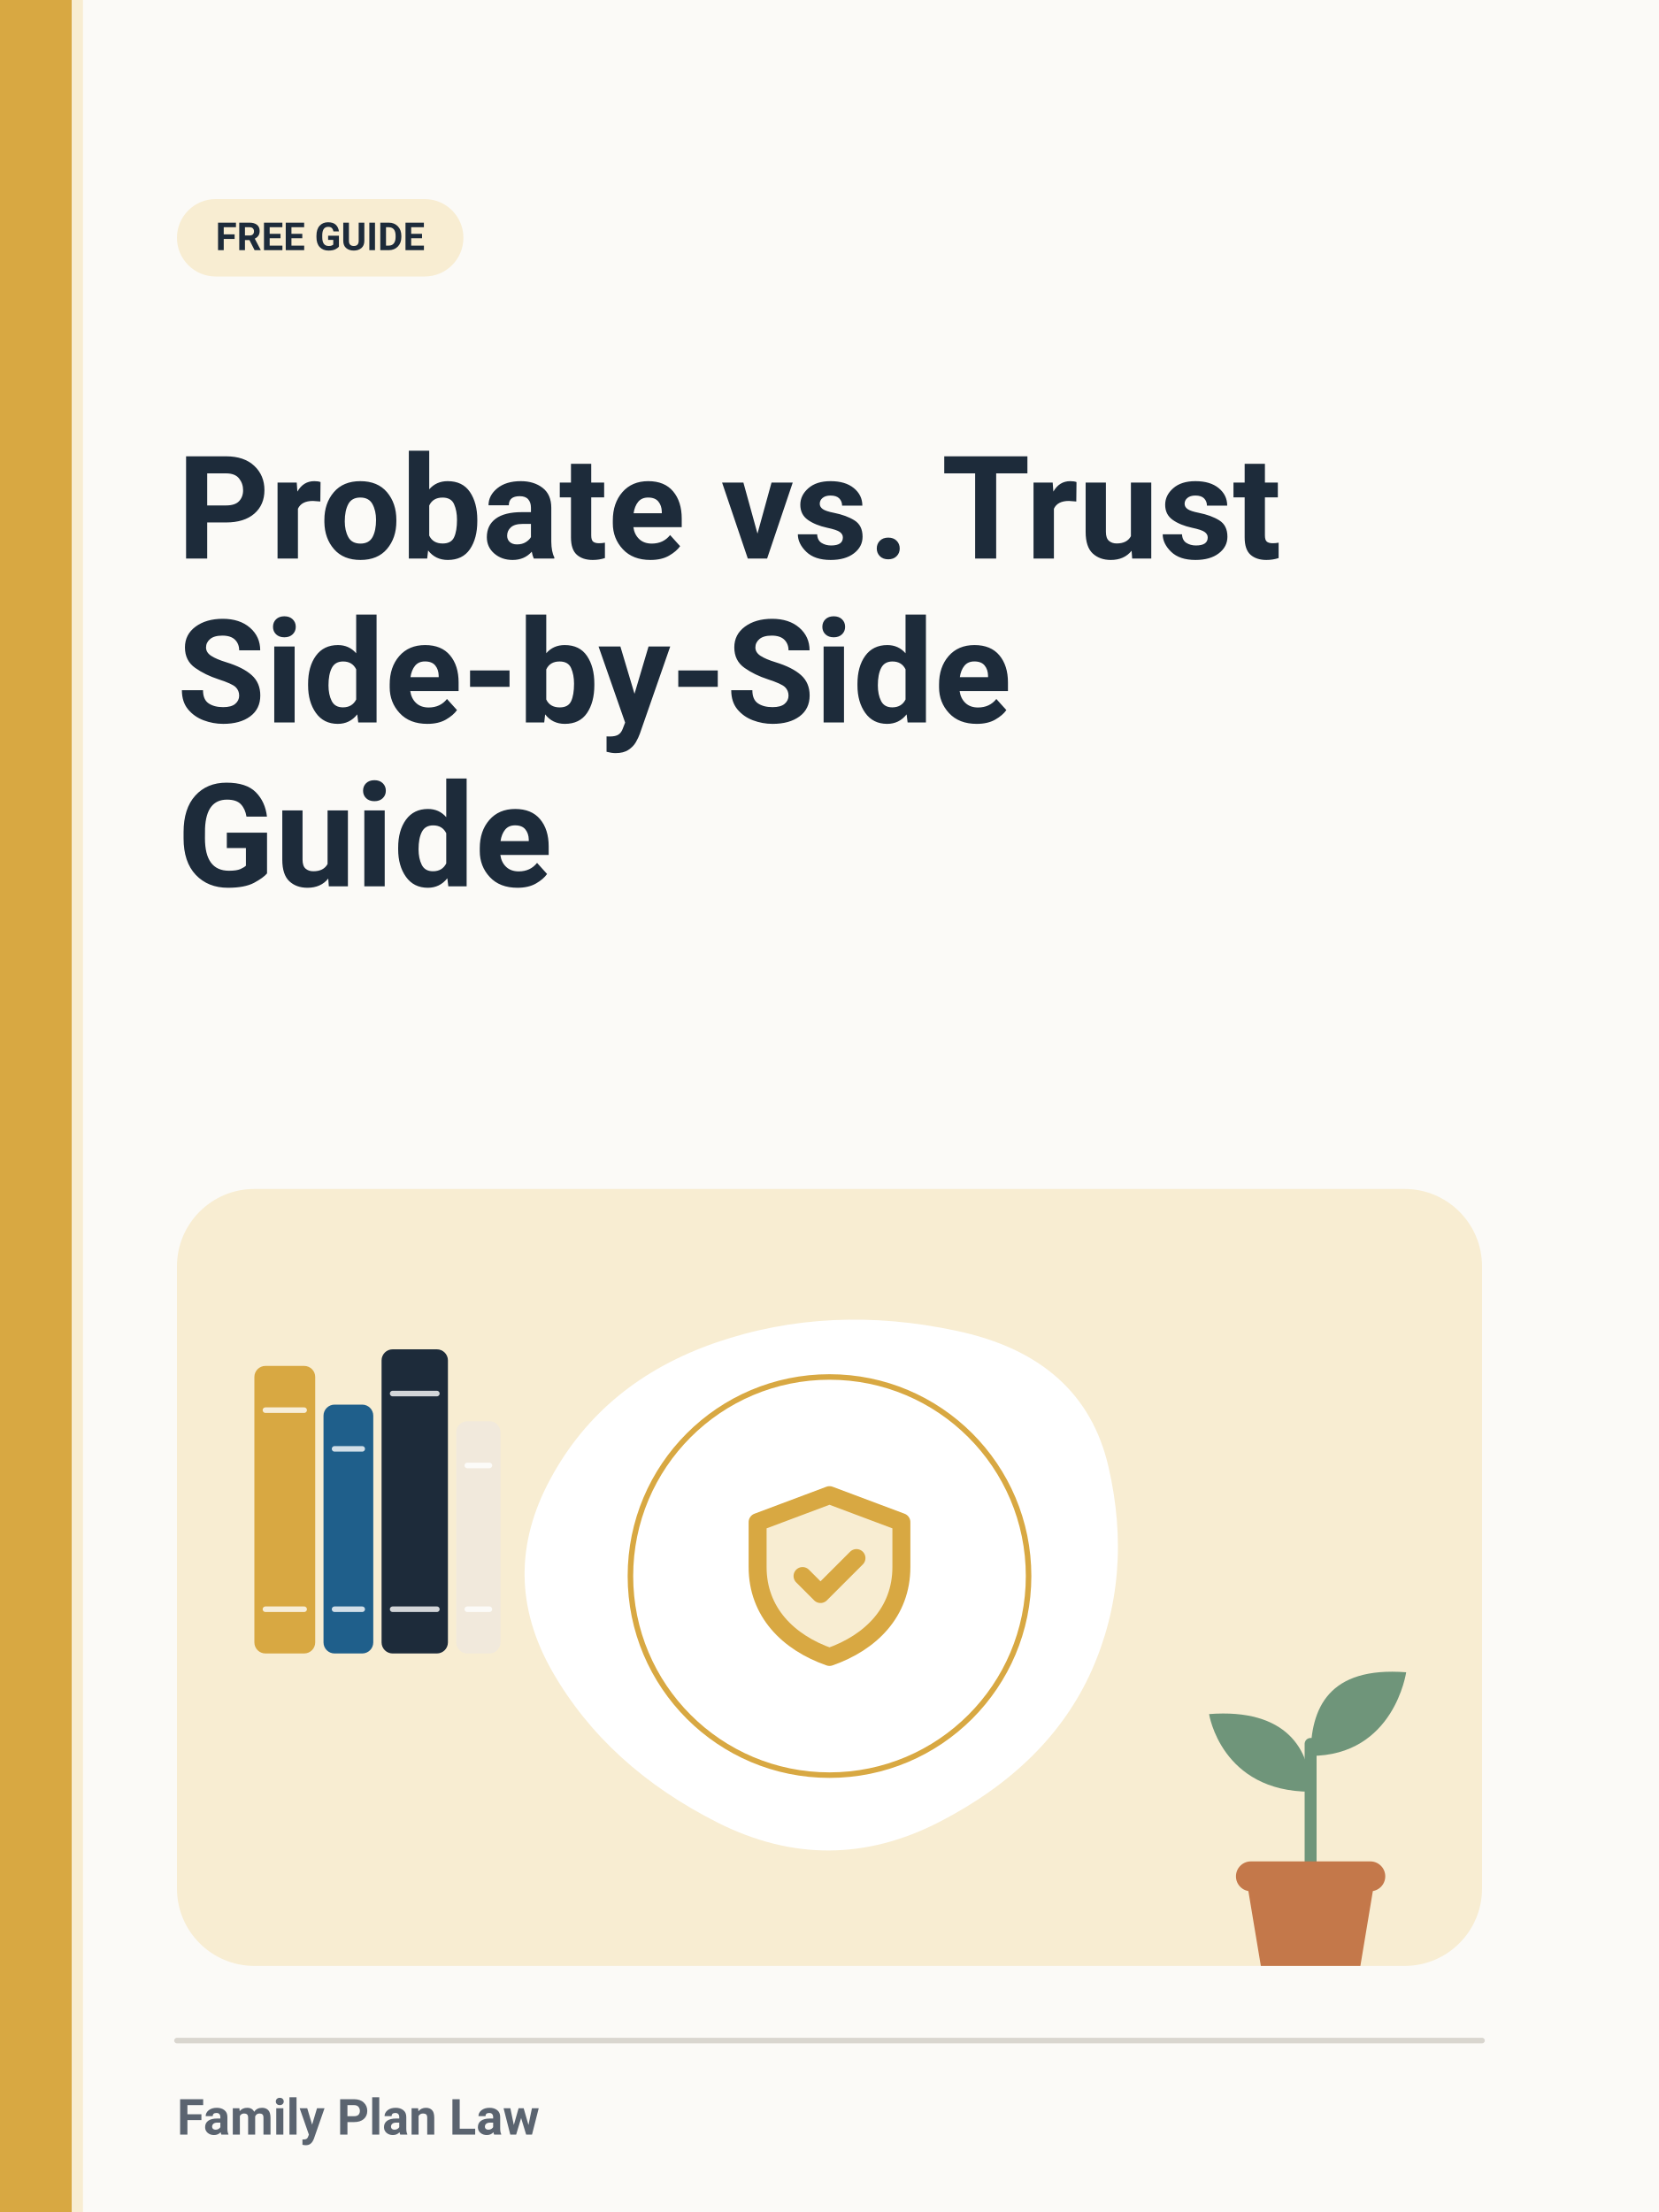
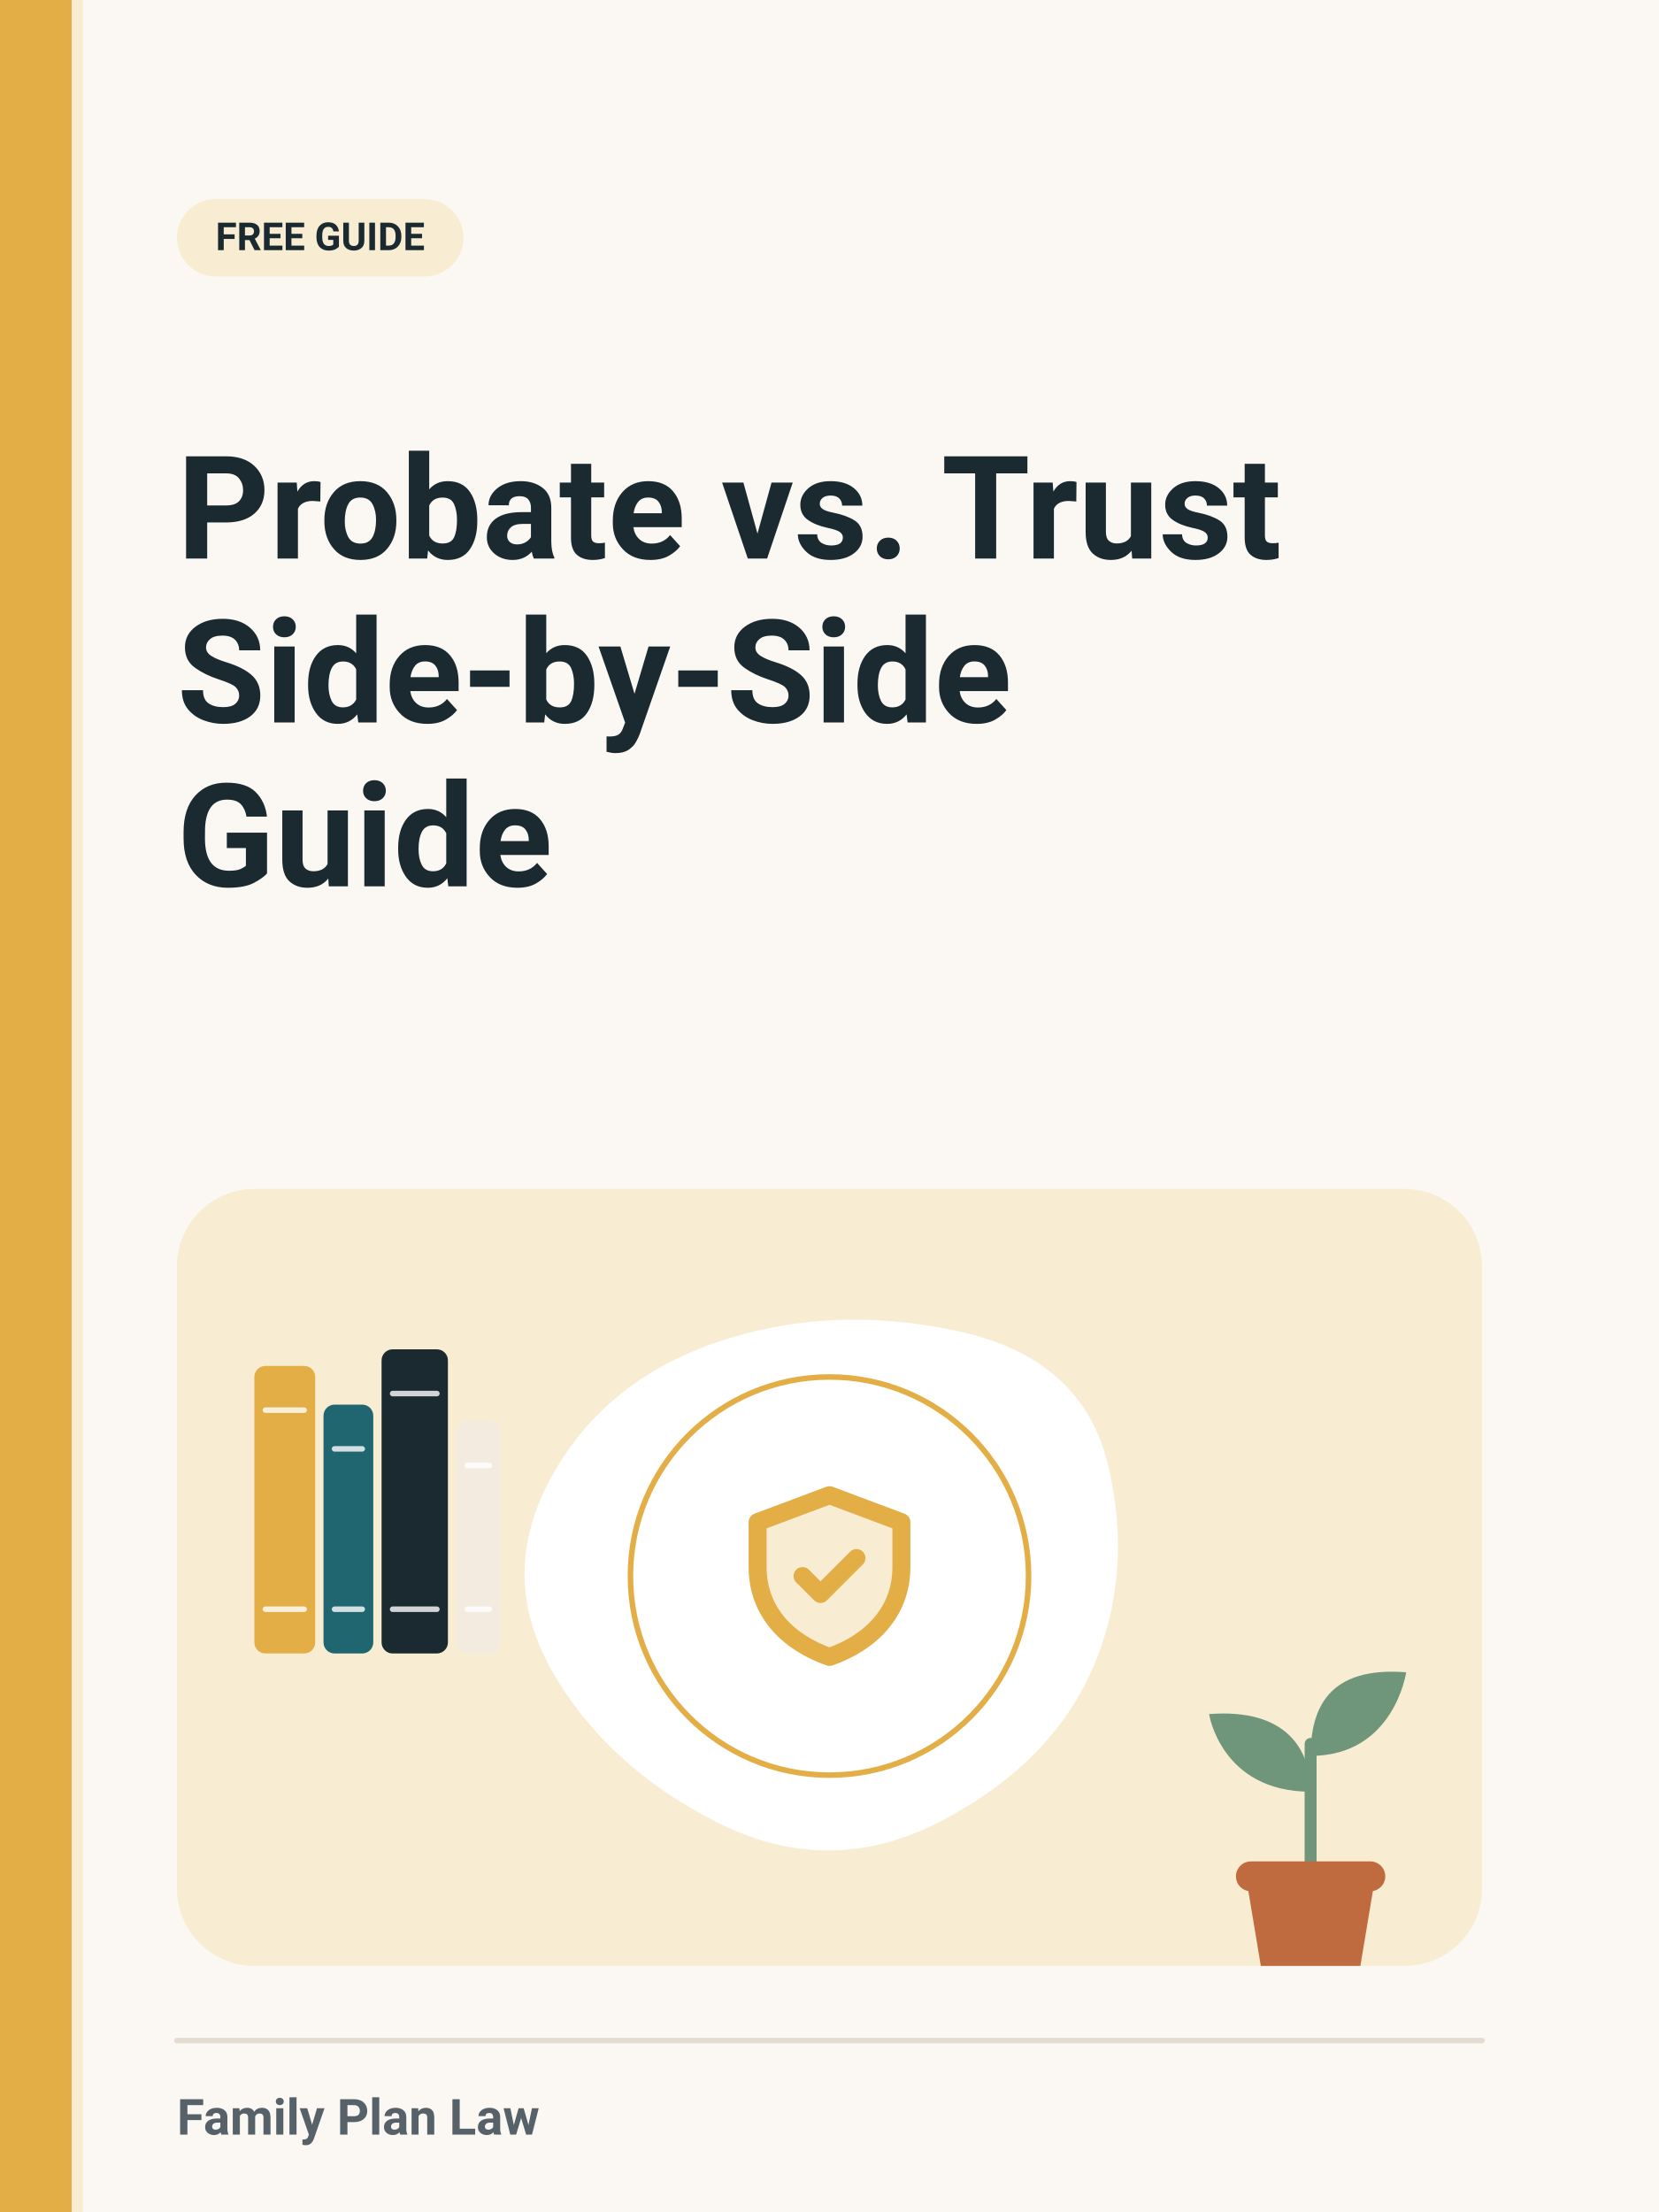
<svg xmlns="http://www.w3.org/2000/svg" viewBox="0 0 600 800" role="img" aria-labelledby="_R_0_-t _R_0_-d" width="600" height="800">
-   <rect width="600" height="800" style="fill:#fbfaf7" />
-   <rect width="26" height="800" style="fill:#d8a842" />
+   <rect width="600" height="800" style="fill:#fbf8f3" />
+   <rect width="26" height="800" style="fill:#e2ae45" />
  <rect x="26" width="4" height="800" style="fill:#f8edd2" />
  <g>
    <rect x="64" y="72" width="103.6" height="28" rx="14" style="fill:#f8edd2" />
-     <text x="115.8" y="90.48" font-size="14" font-weight="600" text-anchor="middle" style="fill:#1d2b3a;font-family:system-ui, -apple-system, &quot;Segoe UI&quot;, Roboto, sans-serif">FREE GUIDE</text>
+     <text x="115.8" y="90.48" font-size="14" font-weight="600" text-anchor="middle" style="fill:#1b2a30;font-family:system-ui, -apple-system, &quot;Segoe UI&quot;, Roboto, sans-serif">FREE GUIDE</text>
  </g>
-   <text x="64" y="202" font-size="52" font-weight="700" text-anchor="start" style="fill:#1d2b3a;font-family:system-ui, -apple-system, &quot;Segoe UI&quot;, Roboto, sans-serif">Probate vs. Trust</text>
-   <text x="64" y="261.28" font-size="52" font-weight="700" text-anchor="start" style="fill:#1d2b3a;font-family:system-ui, -apple-system, &quot;Segoe UI&quot;, Roboto, sans-serif">Side-by-Side</text>
-   <text x="64" y="320.56" font-size="52" font-weight="700" text-anchor="start" style="fill:#1d2b3a;font-family:system-ui, -apple-system, &quot;Segoe UI&quot;, Roboto, sans-serif">Guide</text>
+   <text x="64" y="202" font-size="52" font-weight="700" text-anchor="start" style="fill:#1b2a30;font-family:system-ui, -apple-system, &quot;Segoe UI&quot;, Roboto, sans-serif">Probate vs. Trust</text>
+   <text x="64" y="261.28" font-size="52" font-weight="700" text-anchor="start" style="fill:#1b2a30;font-family:system-ui, -apple-system, &quot;Segoe UI&quot;, Roboto, sans-serif">Side-by-Side</text>
+   <text x="64" y="320.56" font-size="52" font-weight="700" text-anchor="start" style="fill:#1b2a30;font-family:system-ui, -apple-system, &quot;Segoe UI&quot;, Roboto, sans-serif">Guide</text>
  <rect x="64" y="430" width="472" height="281" rx="28" style="fill:#f8edd2" />
  <g>
    <path d="M 400.9 530.5 Q 410.0 570.0 394.8 604.2 Q 379.5 638.4 339.8 658.9 Q 300.0 679.4 259.8 659.3 Q 219.6 639.1 199.8 604.6 Q 180.0 570.0 199.1 534.8 Q 218.1 499.6 259.1 485.5 Q 300.0 471.5 345.9 481.3 Q 391.8 491.0 400.9 530.5 Z" style="fill:#ffffff" />
    <circle cx="300" cy="570" r="72" style="fill:#ffffff" />
-     <circle cx="300" cy="570" r="72" style="fill:none;stroke:#d8a842" stroke-width="2" />
+     <circle cx="300" cy="570" r="72" style="fill:none;stroke:#e2ae45" stroke-width="2" />
    <g transform="translate(261 531) scale(3.25)">
-       <g style="stroke:#d8a842;color:#d8a842" fill="none" stroke-width="2" stroke-linecap="round" stroke-linejoin="round">
+       <g style="stroke:#e2ae45;color:#e2ae45" fill="none" stroke-width="2" stroke-linecap="round" stroke-linejoin="round">
        <path d="M12 3 4 6v5c0 5 3.4 8.4 8 10 4.6-1.6 8-5 8-10V6z" fill="#f8edd2" />
        <path d="M9 12l2 2 4-4" />
      </g>
    </g>
    <g>
      <g>
        <g>
-           <rect x="92" y="494" width="22" height="104" rx="4" style="fill:#d8a842" />
+           <rect x="92" y="494" width="22" height="104" rx="4" style="fill:#e2ae45" />
          <line x1="96" x2="110" y1="510" y2="510" style="stroke:#ffffff" stroke-linecap="round" stroke-linejoin="round" stroke-width="2" opacity="0.8" />
          <line x1="96" x2="110" y1="582" y2="582" style="stroke:#ffffff" stroke-linecap="round" stroke-linejoin="round" stroke-width="2" opacity="0.8" />
        </g>
        <g>
-           <rect x="117" y="508" width="18" height="90" rx="4" style="fill:#1f5f8b" />
+           <rect x="117" y="508" width="18" height="90" rx="4" style="fill:#1f6670" />
          <line x1="121" x2="131" y1="524" y2="524" style="stroke:#ffffff" stroke-linecap="round" stroke-linejoin="round" stroke-width="2" opacity="0.8" />
          <line x1="121" x2="131" y1="582" y2="582" style="stroke:#ffffff" stroke-linecap="round" stroke-linejoin="round" stroke-width="2" opacity="0.8" />
        </g>
        <g>
-           <rect x="138" y="488" width="24" height="110" rx="4" style="fill:#1d2b3a" />
+           <rect x="138" y="488" width="24" height="110" rx="4" style="fill:#1b2a30" />
          <line x1="142" x2="158" y1="504" y2="504" style="stroke:#ffffff" stroke-linecap="round" stroke-linejoin="round" stroke-width="2" opacity="0.8" />
          <line x1="142" x2="158" y1="582" y2="582" style="stroke:#ffffff" stroke-linecap="round" stroke-linejoin="round" stroke-width="2" opacity="0.8" />
        </g>
        <g>
-           <rect x="165" y="514" width="16" height="84" rx="4" style="fill:#f1e9dc" />
+           <rect x="165" y="514" width="16" height="84" rx="4" style="fill:#f3ebdf" />
          <line x1="169" x2="177" y1="530" y2="530" style="stroke:#ffffff" stroke-linecap="round" stroke-linejoin="round" stroke-width="2" opacity="0.8" />
          <line x1="169" x2="177" y1="582" y2="582" style="stroke:#ffffff" stroke-linecap="round" stroke-linejoin="round" stroke-width="2" opacity="0.8" />
        </g>
      </g>
      <g transform="translate(474 711) scale(0.9)">
        <g transform="translate(0 -34) scale(1.2)">
          <path d="M 0 0 V -46" style="stroke:#6f957a;fill:none" stroke-width="4" stroke-linecap="round" stroke-linejoin="round" />
          <path d="M 0 -30 C -30 -30 -34 -56 -34 -56 C -8 -58 0 -44 0 -30 Z" style="fill:#6f957a" />
          <path d="M 0 -42 C 28 -42 32 -70 32 -70 C 6 -72 0 -58 0 -42 Z" style="fill:#6f957a" />
        </g>
-         <path d="M -26 -36 H 26 L 20 0 H -20 Z" style="fill:#c4784a" />
-         <rect x="-30" y="-42" width="60" height="12" rx="6" style="fill:#c4784a" />
+         <path d="M -26 -36 H 26 L 20 0 H -20 Z" style="fill:#c06a40" />
+         <rect x="-30" y="-42" width="60" height="12" rx="6" style="fill:#c06a40" />
      </g>
    </g>
  </g>
-   <line x1="64" x2="536" y1="738" y2="738" style="stroke:#d9d6cf" stroke-width="2" stroke-linecap="round" stroke-linejoin="round" />
-   <text x="64" y="772" font-size="18" font-weight="700" text-anchor="start" style="fill:#5b6470;font-family:system-ui, -apple-system, &quot;Segoe UI&quot;, Roboto, sans-serif">Family Plan Law</text>
+   <line x1="64" x2="536" y1="738" y2="738" style="stroke:#e3dcd0" stroke-width="2" stroke-linecap="round" stroke-linejoin="round" />
+   <text x="64" y="772" font-size="18" font-weight="700" text-anchor="start" style="fill:#56616a;font-family:system-ui, -apple-system, &quot;Segoe UI&quot;, Roboto, sans-serif">Family Plan Law</text>
</svg>
